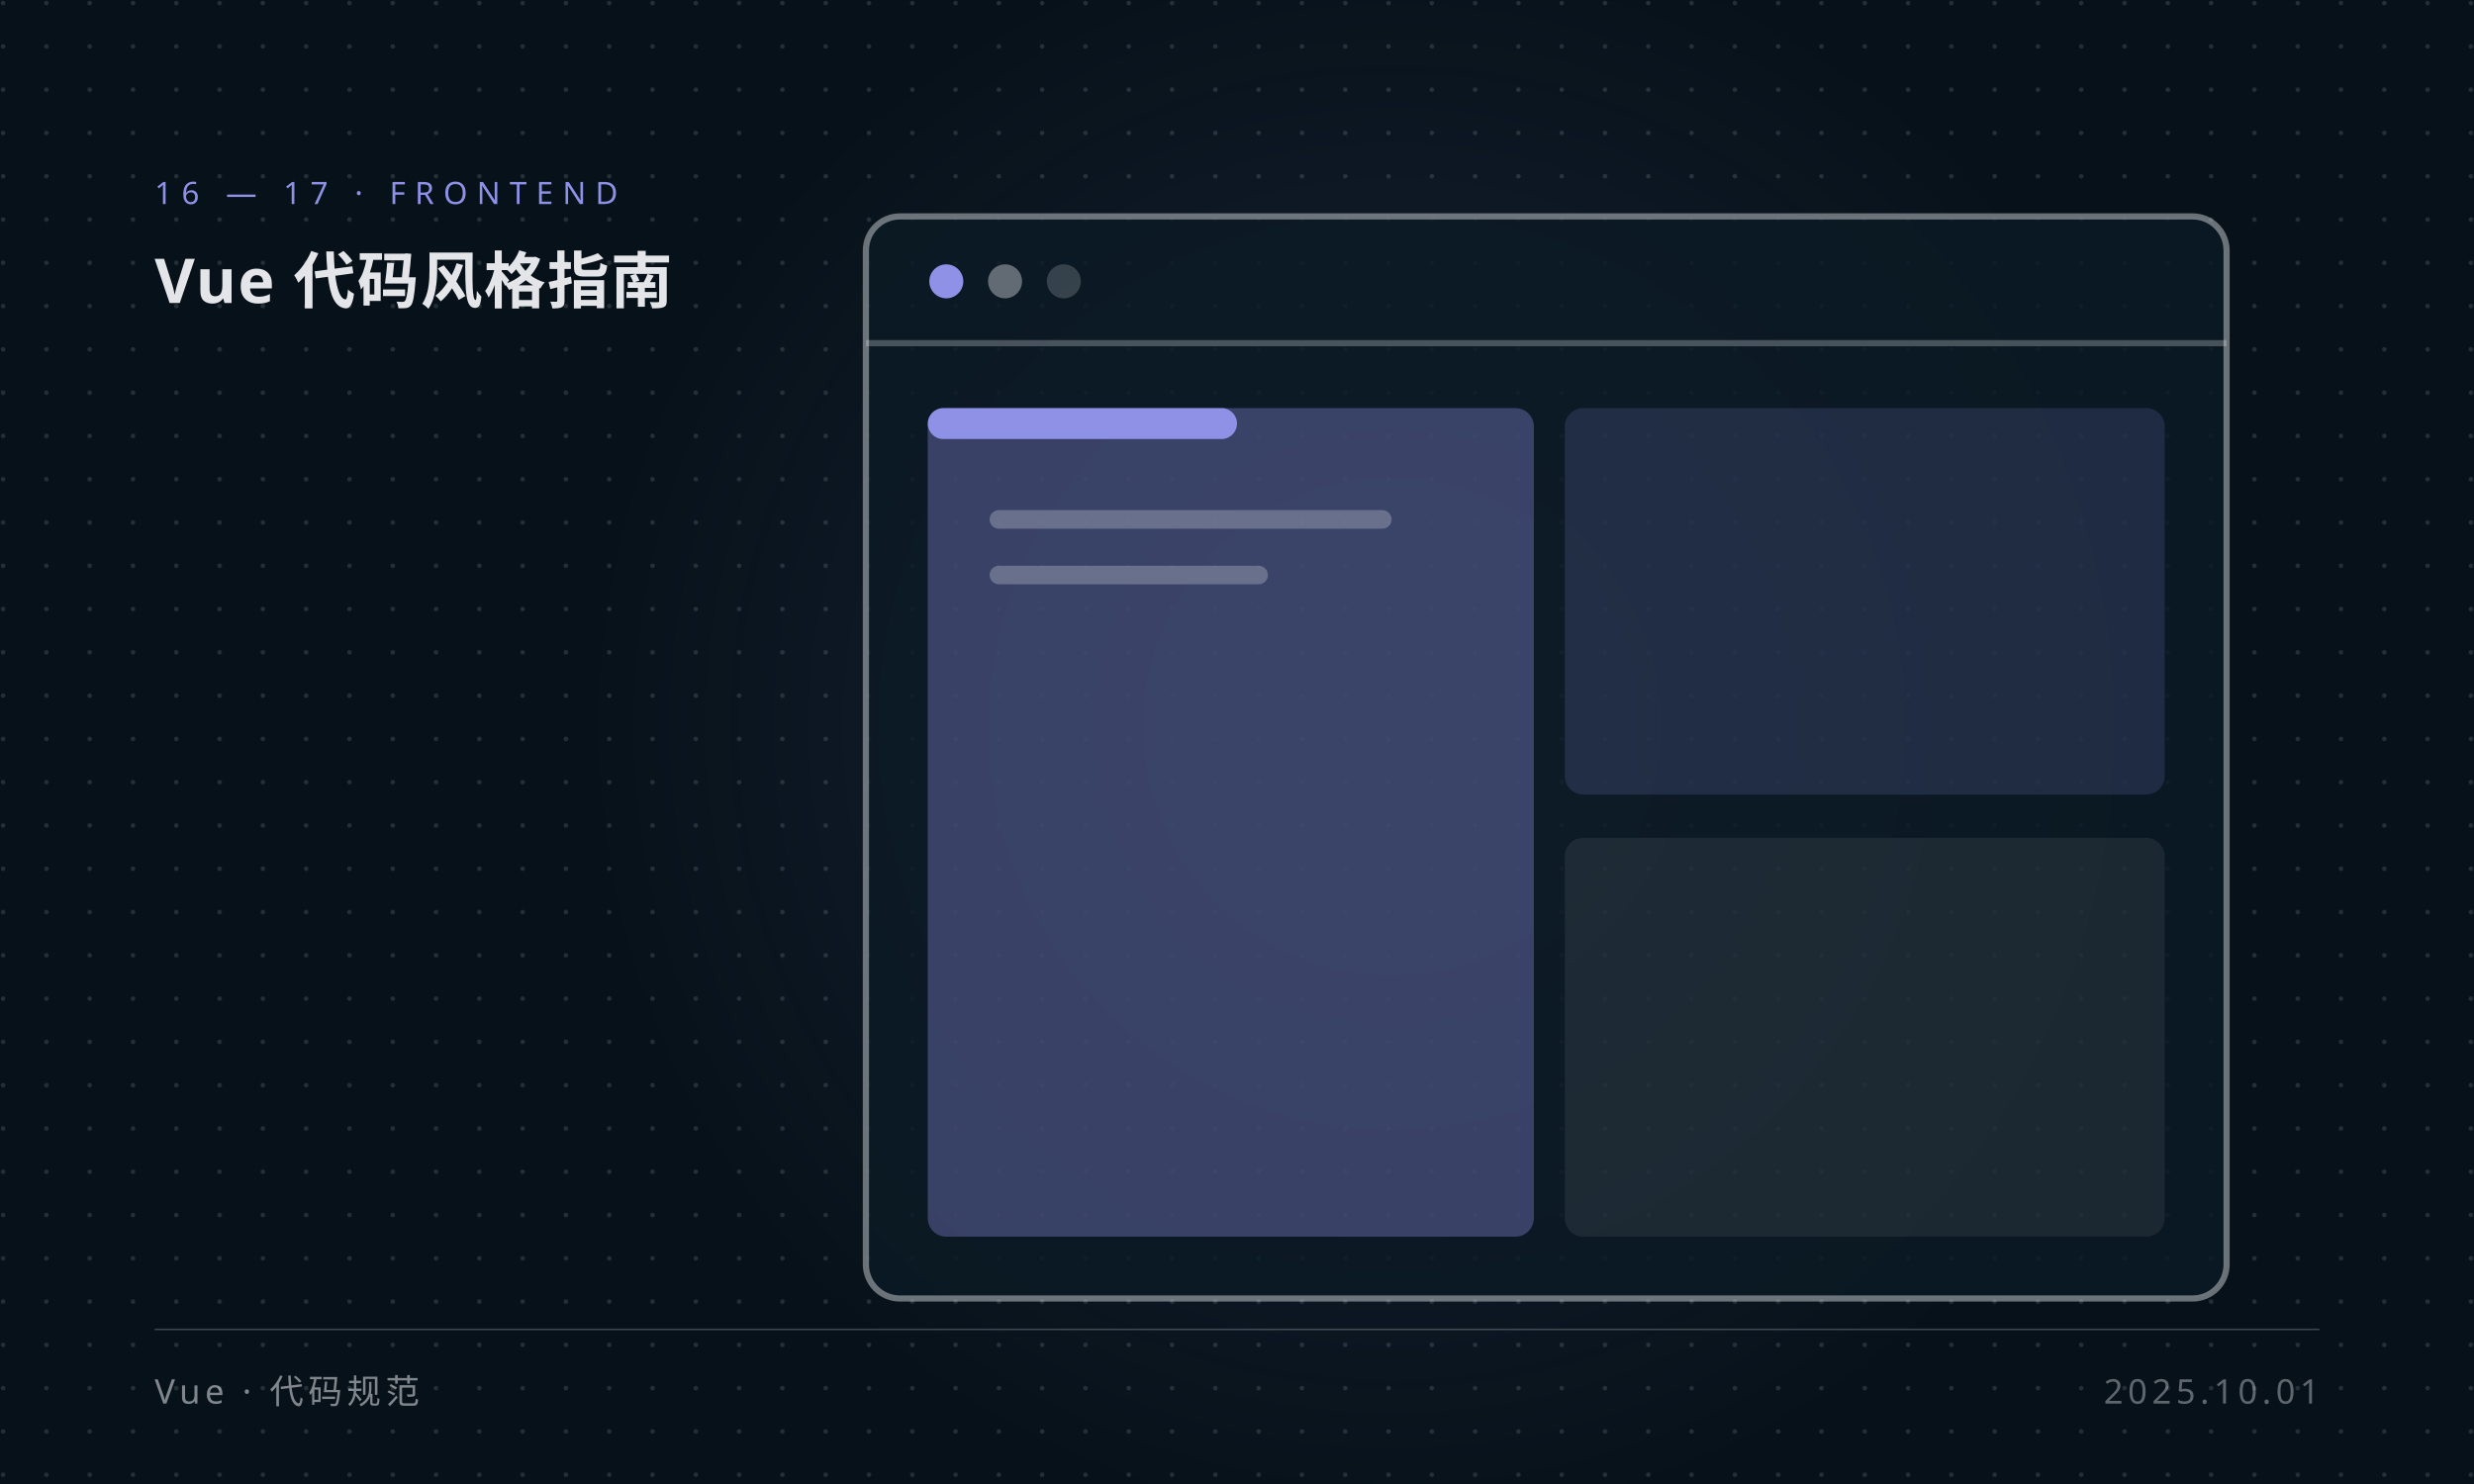
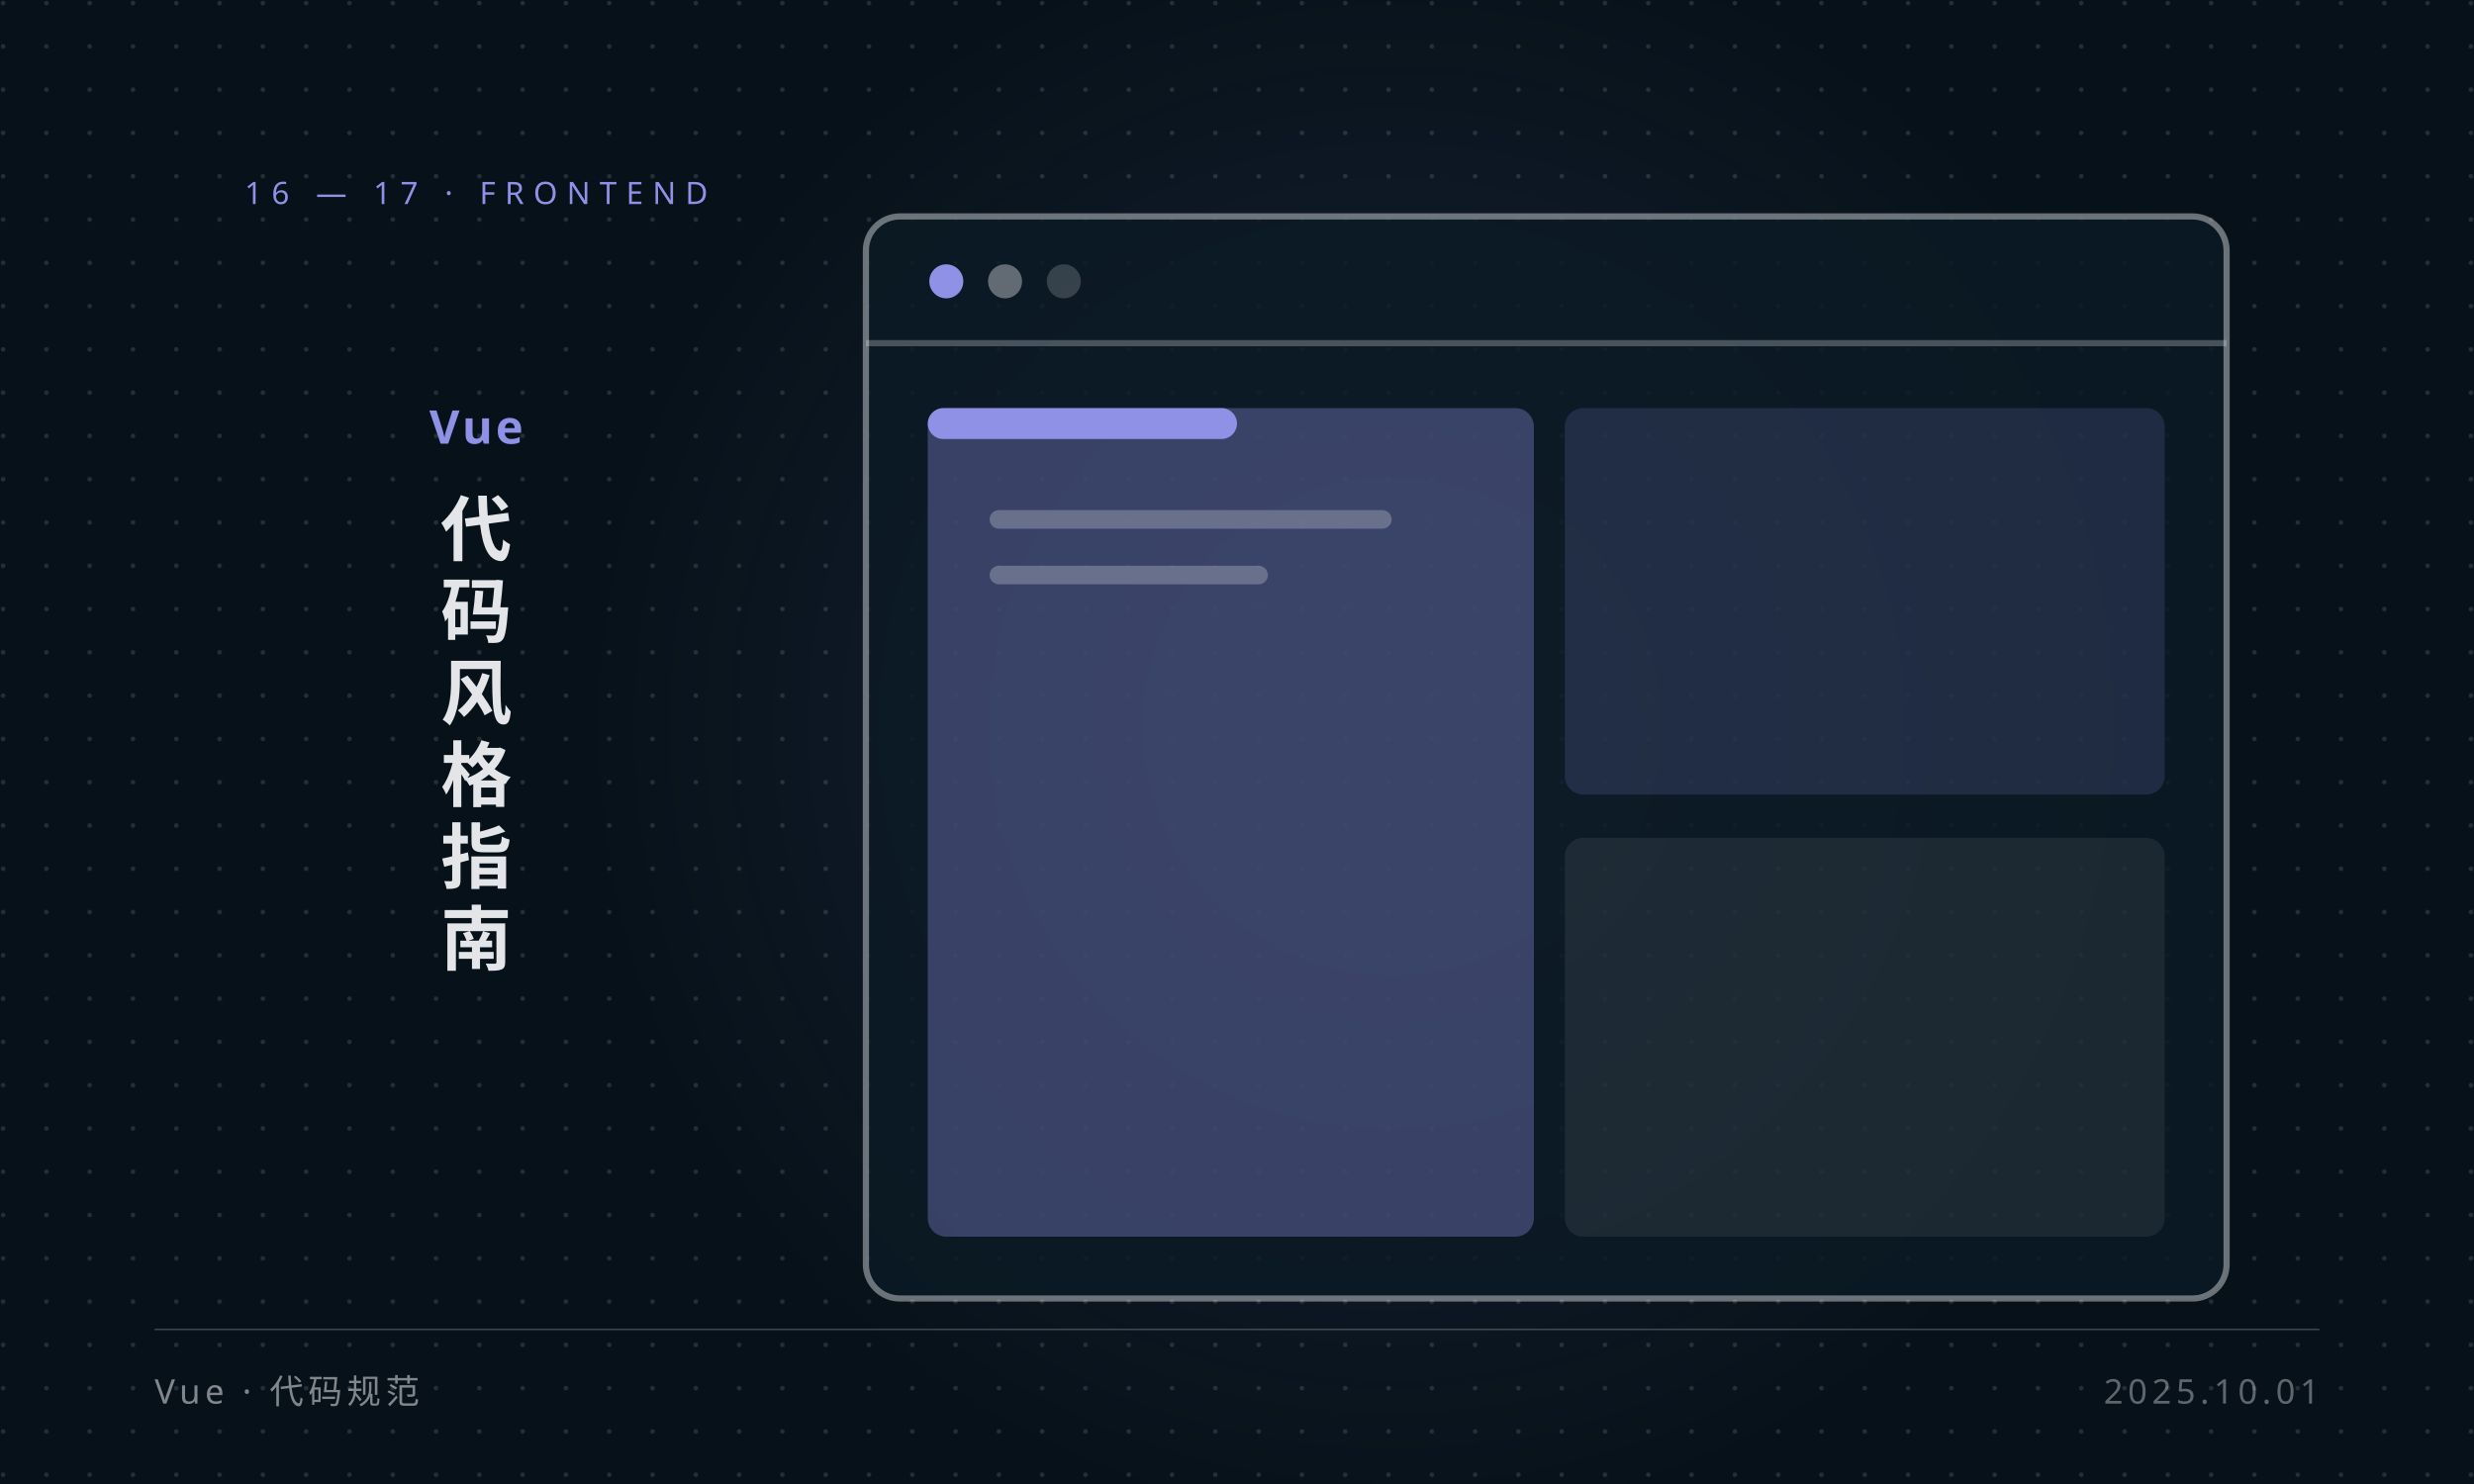
<svg xmlns="http://www.w3.org/2000/svg" width="1600" height="960" viewBox="0 0 1600 960" role="img" aria-label="Vue 代码风格指南 封面">
  <style>
    @media (prefers-reduced-motion: no-preference) {
      .flow { stroke-dasharray: 24 150; animation: flow 2.6s linear infinite; }
      .breathe { animation: breathe 3.2s ease-in-out infinite; }
      .breathe.d2 { animation-delay: 0.8s; }
      .breathe.d3 { animation-delay: 1.6s; }
    }
    @keyframes flow { from { stroke-dashoffset: 88; } to { stroke-dashoffset: 0; } }
    @keyframes breathe { 0%, 100% { opacity: 0.45; } 50% { opacity: 1; } }
  </style>
  <defs>
    <pattern id="dots" width="28" height="28" patternUnits="userSpaceOnUse">
      <circle cx="2" cy="2" r="1.5" fill="#e3e5e8" opacity="0.14" />
    </pattern>
    <radialGradient id="glow" cx="0.5" cy="0.5" r="0.5">
      <stop offset="0" stop-color="#8f91e6" stop-opacity="0.16" />
      <stop offset="1" stop-color="#8f91e6" stop-opacity="0" />
    </radialGradient>
  </defs>
  <rect width="1600" height="960" fill="#061119" />
  <rect width="1600" height="960" fill="url(#dots)" />
  <circle cx="900" cy="470" r="520" fill="url(#glow)" class="breathe" />
  <g>
    <g>
      <rect x="560" y="140" width="880" height="700" rx="22" fill="#0c1a25" fill-opacity="0.82" stroke="#e3e5e8" stroke-width="4" stroke-opacity="0.45" />
      <line x1="560" y1="222" x2="1440" y2="222" stroke="#e3e5e8" stroke-width="4" stroke-opacity="0.28" />
      <circle cx="612" cy="182" r="11" fill="#8f91e6" />
      <circle cx="650" cy="182" r="11" fill="#e3e5e8" opacity="0.4" />
      <circle cx="688" cy="182" r="11" fill="#e3e5e8" opacity="0.2" />
      <rect x="600" y="264" width="392" height="536" rx="12" fill="#8f91e6" opacity="0.34" />
      <rect x="1012" y="264" width="388" height="250" rx="12" fill="#8f91e6" opacity="0.16" />
      <rect x="1012" y="542" width="388" height="258" rx="12" fill="#e3e5e8" opacity="0.08" />
      <rect x="600" y="264" width="200" height="20" rx="10" fill="#8f91e6" />
      <rect x="640" y="330" width="260" height="12" rx="6" fill="#e3e5e8" opacity="0.28" />
      <rect x="640" y="366" width="180" height="12" rx="6" fill="#e3e5e8" opacity="0.28" />
    </g>
  </g>
-   <text x="100" y="132" font-family="'Segoe UI','Helvetica Neue',sans-serif" font-size="20" letter-spacing="6" fill="#8f91e6">16 — 17 · FRONTEND</text>
-   <text x="100" y="196" font-family="'PingFang SC','Microsoft YaHei','Noto Sans SC',sans-serif" font-size="40" font-weight="600" letter-spacing="1" fill="#e3e5e8">Vue 代码风格指南</text>
+   <text x="308" y="132" text-anchor="middle" font-family="'Segoe UI','Helvetica Neue',sans-serif" font-size="20" letter-spacing="6" fill="#8f91e6">16 — 17 · FRONTEND</text>
+   <text x="308" y="287" text-anchor="middle" font-family="'Segoe UI','Helvetica Neue',sans-serif" font-size="30" font-weight="600" letter-spacing="2" fill="#8f91e6">Vue</text>
+   <text x="308" y="359" text-anchor="middle" font-family="'PingFang SC','Microsoft YaHei','Noto Sans SC',sans-serif" font-size="46" font-weight="600" fill="#e3e5e8">代</text>
+   <text x="308" y="412" text-anchor="middle" font-family="'PingFang SC','Microsoft YaHei','Noto Sans SC',sans-serif" font-size="46" font-weight="600" fill="#e3e5e8">码</text>
+   <text x="308" y="465" text-anchor="middle" font-family="'PingFang SC','Microsoft YaHei','Noto Sans SC',sans-serif" font-size="46" font-weight="600" fill="#e3e5e8">风</text>
+   <text x="308" y="518" text-anchor="middle" font-family="'PingFang SC','Microsoft YaHei','Noto Sans SC',sans-serif" font-size="46" font-weight="600" fill="#e3e5e8">格</text>
+   <text x="308" y="571" text-anchor="middle" font-family="'PingFang SC','Microsoft YaHei','Noto Sans SC',sans-serif" font-size="46" font-weight="600" fill="#e3e5e8">指</text>
+   <text x="308" y="624" text-anchor="middle" font-family="'PingFang SC','Microsoft YaHei','Noto Sans SC',sans-serif" font-size="46" font-weight="600" fill="#e3e5e8">南</text>
  <line x1="100" y1="860" x2="1500" y2="860" stroke="#e3e5e8" stroke-width="1" stroke-opacity="0.25" />
  <text x="100" y="908" font-family="'PingFang SC','Microsoft YaHei','Noto Sans SC',sans-serif" font-size="22" letter-spacing="3" fill="#e3e5e8" fill-opacity="0.55">Vue · 代码规范</text>
  <text x="1500" y="908" text-anchor="end" font-family="'Segoe UI','Helvetica Neue',sans-serif" font-size="22" letter-spacing="3" fill="#e3e5e8" fill-opacity="0.4">2025.10.01</text>
</svg>
